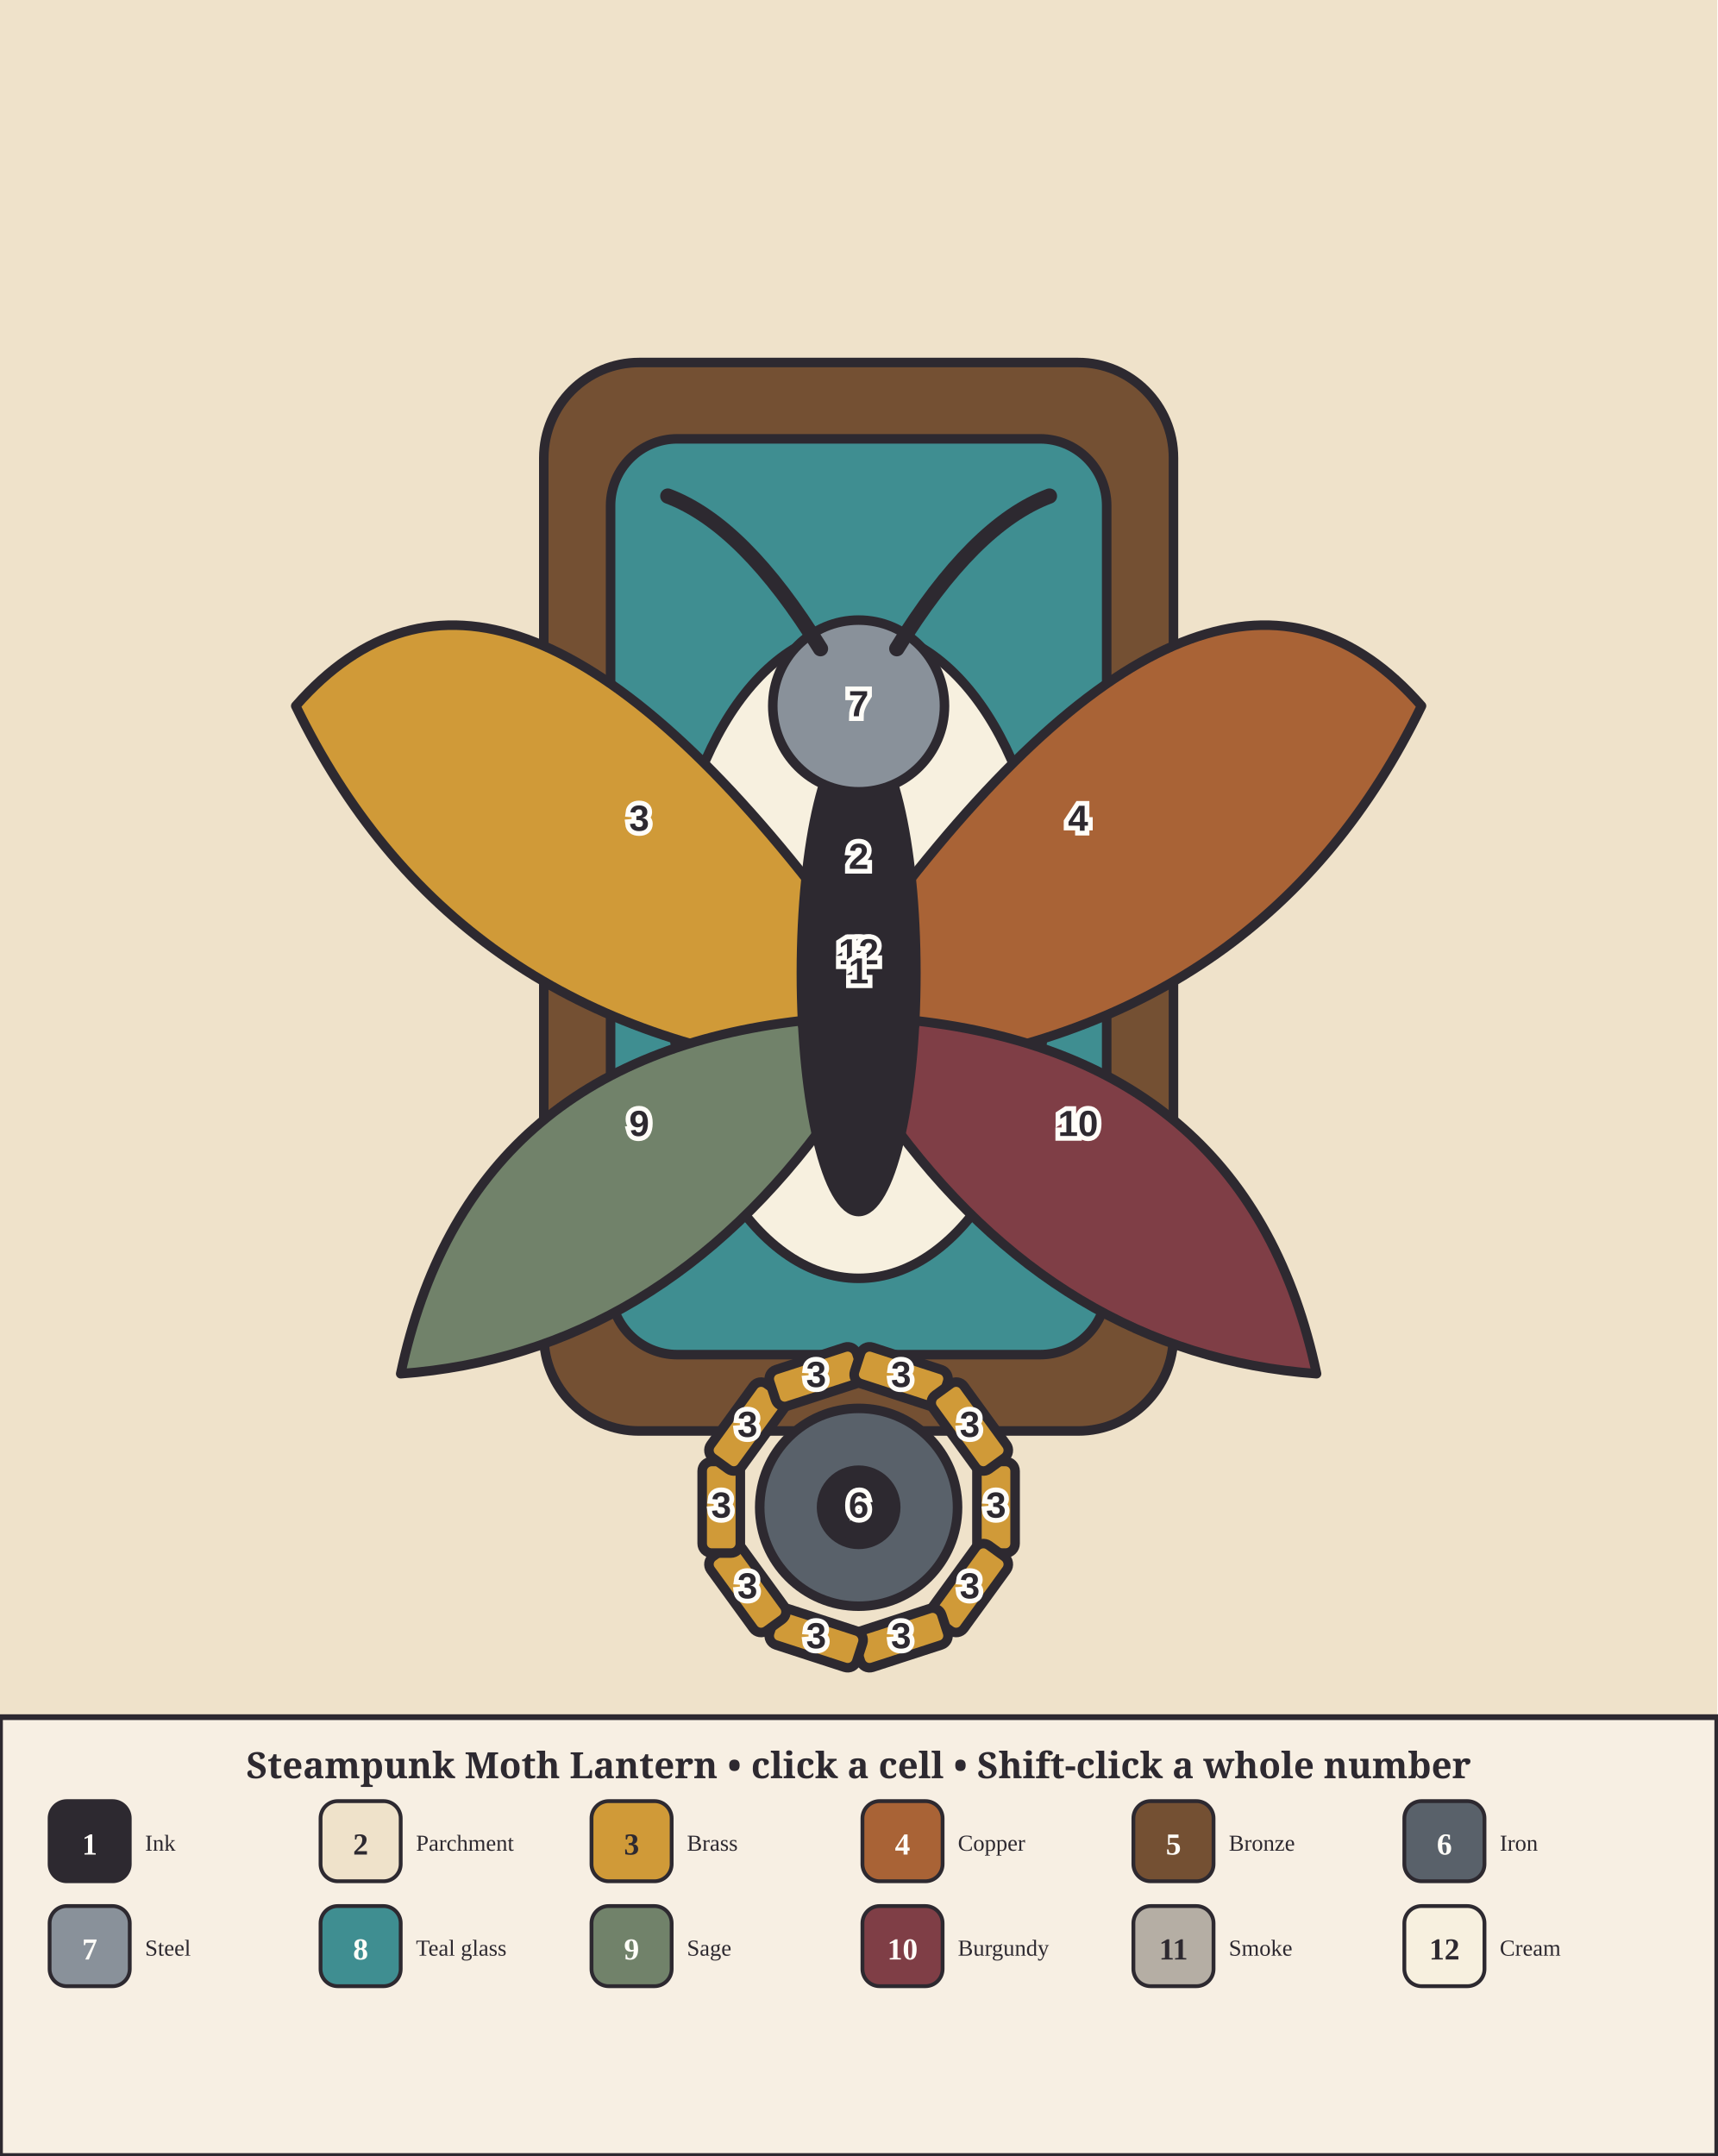
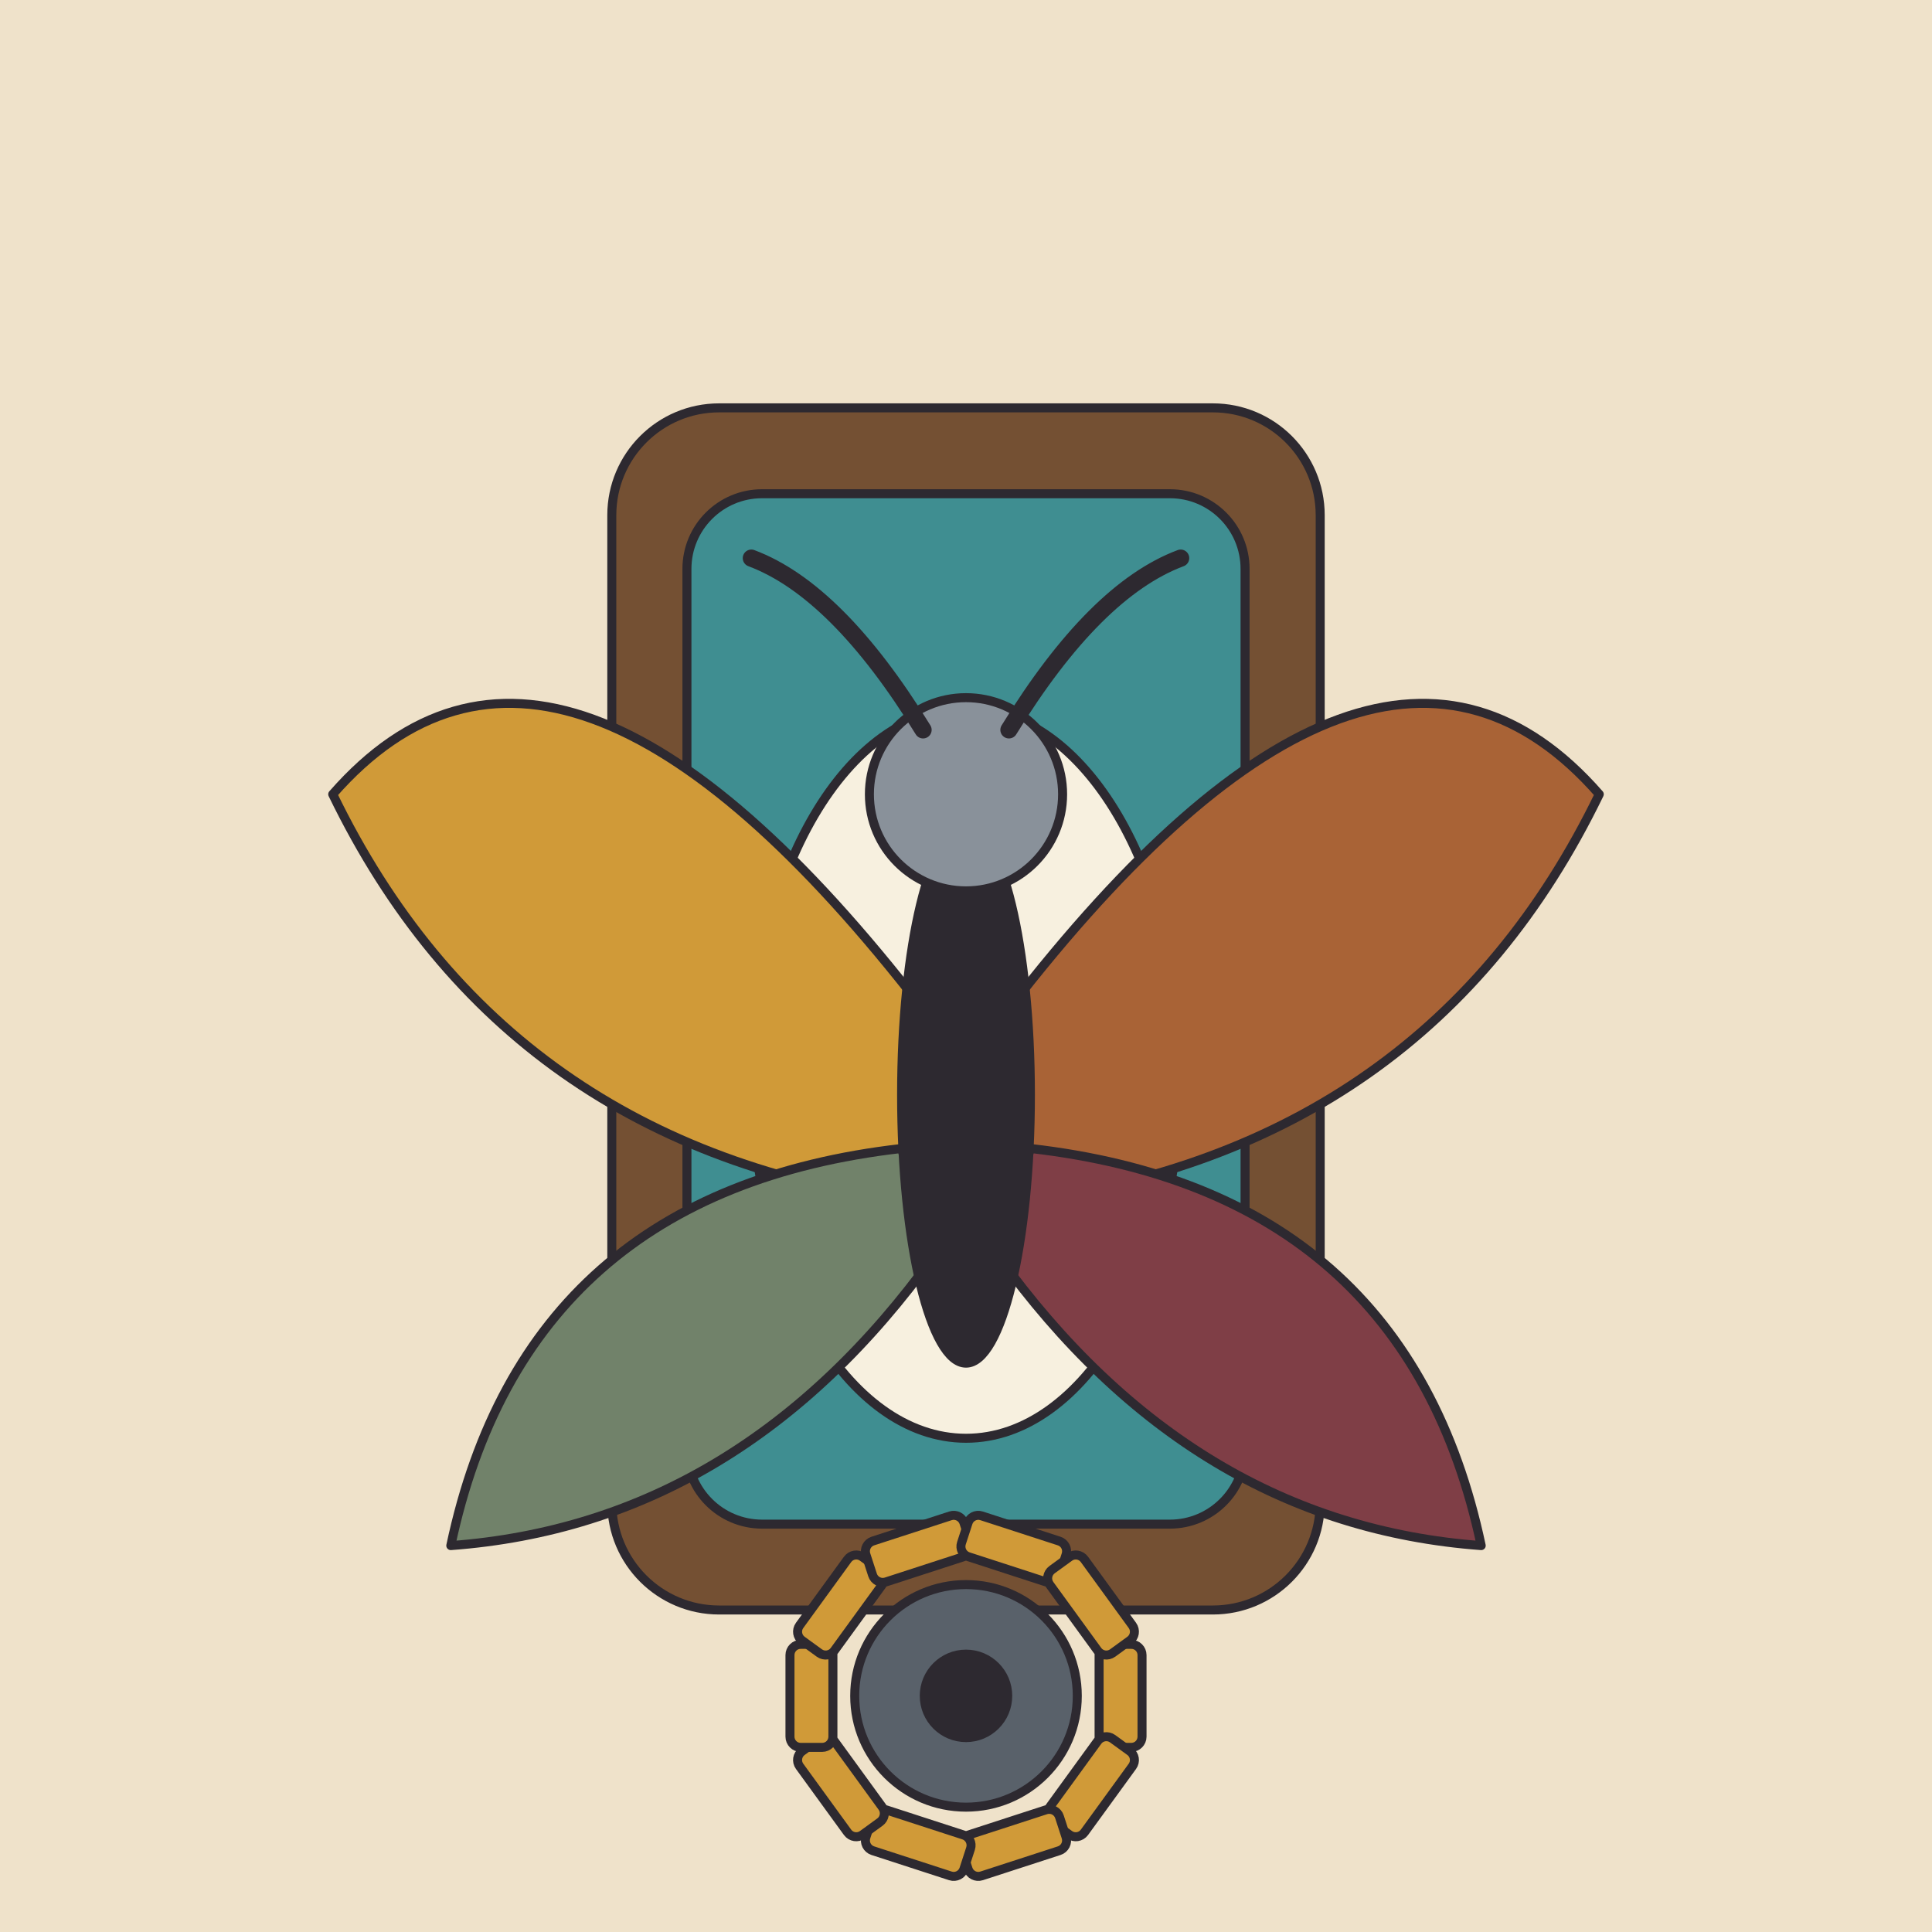
- <svg xmlns="http://www.w3.org/2000/svg" width="900" height="1130" viewBox="0 0 900 1130" role="img" aria-labelledby="title desc">
-   <style>
- .region{cursor:pointer;transition:filter .12s ease,fill .12s ease;vector-effect:non-scaling-stroke}.region:hover,.region:focus{filter:brightness(.92);stroke-width:8;outline:none}.number{font-family:Arial,sans-serif;font-size:19px;font-weight:900;fill:#2d2930;stroke:#fffdf8;stroke-width:5;paint-order:stroke fill;pointer-events:none}.swatch{cursor:pointer}.swatch:hover{filter:brightness(.92)}
- </style>
+ <svg xmlns="http://www.w3.org/2000/svg" width="900" height="900" viewBox="0 0 900 900" role="img" aria-labelledby="title desc" data-pbn-preview="colored" data-pbn-standard="mandala-v5-reference-based">
+   <style>:root{--line:#2d2930;--paper:#fffdf8;--panel:#f7efe3;--wood:#6f5a43}
+ .region{cursor:pointer;transition:filter .12s ease,fill .12s ease,stroke .12s ease;vector-effect:non-scaling-stroke;stroke-linejoin:round;stroke-linecap:round}
+ .region:hover,.region:focus{filter:brightness(.92);outline:none}
+ .pbn-number{font-family:Arial,Helvetica,sans-serif;font-weight:900;fill:#2d2930;stroke:#fffdf8;stroke-width:5;paint-order:stroke fill;pointer-events:none}
+ .legend-label{font-family:Arial,Helvetica,sans-serif;fill:#2d2930}
+ .legend-swatch{stroke:#2d2930;stroke-width:2}
+ .control{cursor:pointer}.control:hover{filter:brightness(.95)}</style>
  <rect width="900" height="900" fill="#fffdf8" />
-   <g id="artwork">
-     <rect x="0" y="0" width="900" height="900" stroke-width="0" fill="#efe2ca" stroke="#2d2930" stroke-linejoin="round" stroke-linecap="round" class="region" data-color="2" data-suggested="#efe2ca" tabindex="0" role="button" aria-label="Paint region 1, color 2" id="region-001" />
-     <rect x="285" y="190" width="330" height="560" rx="50" fill="#745033" stroke="#2d2930" stroke-width="5" stroke-linejoin="round" stroke-linecap="round" class="region" data-color="5" data-suggested="#745033" tabindex="0" role="button" aria-label="Paint region 2, color 5" id="region-002" />
-     <rect x="320" y="230" width="260" height="480" rx="35" fill="#3f8e91" stroke="#2d2930" stroke-width="5" stroke-linejoin="round" stroke-linecap="round" class="region" data-color="8" data-suggested="#3f8e91" tabindex="0" role="button" aria-label="Paint region 3, color 8" id="region-003" />
-     <ellipse cx="450" cy="500" rx="100" ry="170" fill="#f7f0df" stroke="#2d2930" stroke-width="5" stroke-linejoin="round" stroke-linecap="round" class="region" data-color="12" data-suggested="#f7f0df" tabindex="0" role="button" aria-label="Paint region 4, color 12" id="region-004" />
-     <path d="M430 470 Q260 250 155 370 Q235 535 425 560 Z" fill="#d09a38" stroke="#2d2930" stroke-width="5" stroke-linejoin="round" stroke-linecap="round" class="region" data-color="3" data-suggested="#d09a38" tabindex="0" role="button" aria-label="Paint region 5, color 3" id="region-005" />
-     <path d="M470 470 Q640 250 745 370 Q665 535 475 560 Z" fill="#a96336" stroke="#2d2930" stroke-width="5" stroke-linejoin="round" stroke-linecap="round" class="region" data-color="4" data-suggested="#a96336" tabindex="0" role="button" aria-label="Paint region 6, color 4" id="region-006" />
-     <path d="M420 535 Q245 555 210 720 Q345 710 435 585 Z" fill="#71826a" stroke="#2d2930" stroke-width="5" stroke-linejoin="round" stroke-linecap="round" class="region" data-color="9" data-suggested="#71826a" tabindex="0" role="button" aria-label="Paint region 7, color 9" id="region-007" />
-     <path d="M480 535 Q655 555 690 720 Q555 710 465 585 Z" fill="#7f3e46" stroke="#2d2930" stroke-width="5" stroke-linejoin="round" stroke-linecap="round" class="region" data-color="10" data-suggested="#7f3e46" tabindex="0" role="button" aria-label="Paint region 8, color 10" id="region-008" />
-     <ellipse cx="450" cy="510" rx="30" ry="125" fill="#2d2930" stroke="#2d2930" stroke-width="5" stroke-linejoin="round" stroke-linecap="round" class="region" data-color="1" data-suggested="#2d2930" tabindex="0" role="button" aria-label="Paint region 9, color 1" id="region-009" />
-     <circle cx="450" cy="370" r="45" fill="#89919a" stroke="#2d2930" stroke-width="5" stroke-linejoin="round" stroke-linecap="round" class="region" data-color="7" data-suggested="#89919a" tabindex="0" role="button" aria-label="Paint region 10, color 7" id="region-010" />
-     <path d="M430 340 Q390 275 350 260 M470 340 Q510 275 550 260" fill="none" stroke-width="8" stroke="#2d2930" stroke-linejoin="round" stroke-linecap="round" class="region" data-color="1" data-suggested="#2d2930" tabindex="0" role="button" aria-label="Paint region 11, color 1" id="region-011" />
-     <rect x="512.0" y="766.0" width="20" height="48" rx="5" transform="rotate(0.0 522.0 790.0)" fill="#d09a38" stroke="#2d2930" stroke-width="5" stroke-linejoin="round" stroke-linecap="round" class="region" data-color="3" data-suggested="#d09a38" tabindex="0" role="button" aria-label="Paint region 12, color 3" id="region-012" />
-     <rect x="498.249" y="808.321" width="20" height="48" rx="5" transform="rotate(36.0 508.2492 832.3205)" fill="#d09a38" stroke="#2d2930" stroke-width="5" stroke-linejoin="round" stroke-linecap="round" class="region" data-color="3" data-suggested="#d09a38" tabindex="0" role="button" aria-label="Paint region 13, color 3" id="region-013" />
-     <rect x="462.249" y="834.476" width="20" height="48" rx="5" transform="rotate(72.0 472.2492 858.4761)" fill="#d09a38" stroke="#2d2930" stroke-width="5" stroke-linejoin="round" stroke-linecap="round" class="region" data-color="3" data-suggested="#d09a38" tabindex="0" role="button" aria-label="Paint region 14, color 3" id="region-014" />
-     <rect x="417.751" y="834.476" width="20" height="48" rx="5" transform="rotate(108.0 427.7508 858.4761)" fill="#d09a38" stroke="#2d2930" stroke-width="5" stroke-linejoin="round" stroke-linecap="round" class="region" data-color="3" data-suggested="#d09a38" tabindex="0" role="button" aria-label="Paint region 15, color 3" id="region-015" />
-     <rect x="381.751" y="808.321" width="20" height="48" rx="5" transform="rotate(144.0 391.7508 832.3205)" fill="#d09a38" stroke="#2d2930" stroke-width="5" stroke-linejoin="round" stroke-linecap="round" class="region" data-color="3" data-suggested="#d09a38" tabindex="0" role="button" aria-label="Paint region 16, color 3" id="region-016" />
-     <rect x="368.0" y="766.0" width="20" height="48" rx="5" transform="rotate(180.0 378.0 790.0)" fill="#d09a38" stroke="#2d2930" stroke-width="5" stroke-linejoin="round" stroke-linecap="round" class="region" data-color="3" data-suggested="#d09a38" tabindex="0" role="button" aria-label="Paint region 17, color 3" id="region-017" />
-     <rect x="381.751" y="723.679" width="20" height="48" rx="5" transform="rotate(216.0 391.7508 747.6795)" fill="#d09a38" stroke="#2d2930" stroke-width="5" stroke-linejoin="round" stroke-linecap="round" class="region" data-color="3" data-suggested="#d09a38" tabindex="0" role="button" aria-label="Paint region 18, color 3" id="region-018" />
-     <rect x="417.751" y="697.524" width="20" height="48" rx="5" transform="rotate(252.0 427.7508 721.5239)" fill="#d09a38" stroke="#2d2930" stroke-width="5" stroke-linejoin="round" stroke-linecap="round" class="region" data-color="3" data-suggested="#d09a38" tabindex="0" role="button" aria-label="Paint region 19, color 3" id="region-019" />
-     <rect x="462.249" y="697.524" width="20" height="48" rx="5" transform="rotate(288.0 472.2492 721.5239)" fill="#d09a38" stroke="#2d2930" stroke-width="5" stroke-linejoin="round" stroke-linecap="round" class="region" data-color="3" data-suggested="#d09a38" tabindex="0" role="button" aria-label="Paint region 20, color 3" id="region-020" />
-     <rect x="498.249" y="723.679" width="20" height="48" rx="5" transform="rotate(324.0 508.2492 747.6795)" fill="#d09a38" stroke="#2d2930" stroke-width="5" stroke-linejoin="round" stroke-linecap="round" class="region" data-color="3" data-suggested="#d09a38" tabindex="0" role="button" aria-label="Paint region 21, color 3" id="region-021" />
-     <circle cx="450" cy="790" r="51.84" fill="#59616a" stroke="#2d2930" stroke-width="5" stroke-linejoin="round" stroke-linecap="round" class="region" data-color="6" data-suggested="#59616a" tabindex="0" role="button" aria-label="Paint region 22, color 6" id="region-022" />
-     <circle cx="450" cy="790" r="19.44" fill="#2d2930" stroke="#2d2930" stroke-width="5" stroke-linejoin="round" stroke-linecap="round" class="region" data-color="1" data-suggested="#2d2930" tabindex="0" role="button" aria-label="Paint region 23, color 1" id="region-023" />
+   <g id="art-stage" transform="translate(0.000 0.000) scale(1)">
+     <g id="artwork">
+       <rect x="0" y="0" width="900" height="900" stroke-width="0" fill="#efe2ca" stroke="#2d2930" stroke-linejoin="round" stroke-linecap="round" class="region" data-color="2" data-suggested="#efe2ca" tabindex="0" role="button" aria-label="Paint region 1, color 2" id="region-001" vector-effect="non-scaling-stroke" data-paint-mode="fill" />
+       <rect x="285" y="190" width="330" height="560" rx="50" fill="#745033" stroke="#2d2930" stroke-width="4.2" stroke-linejoin="round" stroke-linecap="round" class="region" data-color="5" data-suggested="#745033" tabindex="0" role="button" aria-label="Paint region 2, color 5" id="region-002" vector-effect="non-scaling-stroke" data-paint-mode="fill" />
+       <rect x="320" y="230" width="260" height="480" rx="35" fill="#3f8e91" stroke="#2d2930" stroke-width="4.2" stroke-linejoin="round" stroke-linecap="round" class="region" data-color="8" data-suggested="#3f8e91" tabindex="0" role="button" aria-label="Paint region 3, color 8" id="region-003" vector-effect="non-scaling-stroke" data-paint-mode="fill" />
+       <ellipse cx="450" cy="500" rx="100" ry="170" fill="#f7f0df" stroke="#2d2930" stroke-width="4.2" stroke-linejoin="round" stroke-linecap="round" class="region" data-color="12" data-suggested="#f7f0df" tabindex="0" role="button" aria-label="Paint region 4, color 12" id="region-004" vector-effect="non-scaling-stroke" data-paint-mode="fill" />
+       <path d="M430 470 Q260 250 155 370 Q235 535 425 560 Z" fill="#d09a38" stroke="#2d2930" stroke-width="4.2" stroke-linejoin="round" stroke-linecap="round" class="region" data-color="3" data-suggested="#d09a38" tabindex="0" role="button" aria-label="Paint region 5, color 3" id="region-005" vector-effect="non-scaling-stroke" data-paint-mode="fill" />
+       <path d="M470 470 Q640 250 745 370 Q665 535 475 560 Z" fill="#a96336" stroke="#2d2930" stroke-width="4.2" stroke-linejoin="round" stroke-linecap="round" class="region" data-color="4" data-suggested="#a96336" tabindex="0" role="button" aria-label="Paint region 6, color 4" id="region-006" vector-effect="non-scaling-stroke" data-paint-mode="fill" />
+       <path d="M420 535 Q245 555 210 720 Q345 710 435 585 Z" fill="#71826a" stroke="#2d2930" stroke-width="4.2" stroke-linejoin="round" stroke-linecap="round" class="region" data-color="9" data-suggested="#71826a" tabindex="0" role="button" aria-label="Paint region 7, color 9" id="region-007" vector-effect="non-scaling-stroke" data-paint-mode="fill" />
+       <path d="M480 535 Q655 555 690 720 Q555 710 465 585 Z" fill="#7f3e46" stroke="#2d2930" stroke-width="4.2" stroke-linejoin="round" stroke-linecap="round" class="region" data-color="10" data-suggested="#7f3e46" tabindex="0" role="button" aria-label="Paint region 8, color 10" id="region-008" vector-effect="non-scaling-stroke" data-paint-mode="fill" />
+       <ellipse cx="450" cy="510" rx="30" ry="125" fill="#2d2930" stroke="#2d2930" stroke-width="4.2" stroke-linejoin="round" stroke-linecap="round" class="region" data-color="1" data-suggested="#2d2930" tabindex="0" role="button" aria-label="Paint region 9, color 1" id="region-009" vector-effect="non-scaling-stroke" data-paint-mode="fill" />
+       <circle cx="450" cy="370" r="45" fill="#89919a" stroke="#2d2930" stroke-width="4.2" stroke-linejoin="round" stroke-linecap="round" class="region" data-color="7" data-suggested="#89919a" tabindex="0" role="button" aria-label="Paint region 10, color 7" id="region-010" vector-effect="non-scaling-stroke" data-paint-mode="fill" />
+       <path d="M430 340 Q390 275 350 260 M470 340 Q510 275 550 260" fill="none" stroke-width="8" stroke="#2d2930" stroke-linejoin="round" stroke-linecap="round" class="region" data-color="1" data-suggested="#2d2930" tabindex="0" role="button" aria-label="Paint region 11, color 1" id="region-011" vector-effect="non-scaling-stroke" data-paint-mode="stroke" />
+       <rect x="512.0" y="766.0" width="20" height="48" rx="5" transform="rotate(0.0 522.0 790.0)" fill="#d09a38" stroke="#2d2930" stroke-width="4.2" stroke-linejoin="round" stroke-linecap="round" class="region" data-color="3" data-suggested="#d09a38" tabindex="0" role="button" aria-label="Paint region 12, color 3" id="region-012" vector-effect="non-scaling-stroke" data-paint-mode="fill" />
+       <rect x="498.249" y="808.321" width="20" height="48" rx="5" transform="rotate(36.0 508.2492 832.3205)" fill="#d09a38" stroke="#2d2930" stroke-width="4.2" stroke-linejoin="round" stroke-linecap="round" class="region" data-color="3" data-suggested="#d09a38" tabindex="0" role="button" aria-label="Paint region 13, color 3" id="region-013" vector-effect="non-scaling-stroke" data-paint-mode="fill" />
+       <rect x="462.249" y="834.476" width="20" height="48" rx="5" transform="rotate(72.0 472.2492 858.4761)" fill="#d09a38" stroke="#2d2930" stroke-width="4.2" stroke-linejoin="round" stroke-linecap="round" class="region" data-color="3" data-suggested="#d09a38" tabindex="0" role="button" aria-label="Paint region 14, color 3" id="region-014" vector-effect="non-scaling-stroke" data-paint-mode="fill" />
+       <rect x="417.751" y="834.476" width="20" height="48" rx="5" transform="rotate(108.0 427.7508 858.4761)" fill="#d09a38" stroke="#2d2930" stroke-width="4.2" stroke-linejoin="round" stroke-linecap="round" class="region" data-color="3" data-suggested="#d09a38" tabindex="0" role="button" aria-label="Paint region 15, color 3" id="region-015" vector-effect="non-scaling-stroke" data-paint-mode="fill" />
+       <rect x="381.751" y="808.321" width="20" height="48" rx="5" transform="rotate(144.0 391.7508 832.3205)" fill="#d09a38" stroke="#2d2930" stroke-width="4.2" stroke-linejoin="round" stroke-linecap="round" class="region" data-color="3" data-suggested="#d09a38" tabindex="0" role="button" aria-label="Paint region 16, color 3" id="region-016" vector-effect="non-scaling-stroke" data-paint-mode="fill" />
+       <rect x="368.0" y="766.0" width="20" height="48" rx="5" transform="rotate(180.0 378.0 790.0)" fill="#d09a38" stroke="#2d2930" stroke-width="4.2" stroke-linejoin="round" stroke-linecap="round" class="region" data-color="3" data-suggested="#d09a38" tabindex="0" role="button" aria-label="Paint region 17, color 3" id="region-017" vector-effect="non-scaling-stroke" data-paint-mode="fill" />
+       <rect x="381.751" y="723.679" width="20" height="48" rx="5" transform="rotate(216.0 391.7508 747.6795)" fill="#d09a38" stroke="#2d2930" stroke-width="4.2" stroke-linejoin="round" stroke-linecap="round" class="region" data-color="3" data-suggested="#d09a38" tabindex="0" role="button" aria-label="Paint region 18, color 3" id="region-018" vector-effect="non-scaling-stroke" data-paint-mode="fill" />
+       <rect x="417.751" y="697.524" width="20" height="48" rx="5" transform="rotate(252.0 427.7508 721.5239)" fill="#d09a38" stroke="#2d2930" stroke-width="4.2" stroke-linejoin="round" stroke-linecap="round" class="region" data-color="3" data-suggested="#d09a38" tabindex="0" role="button" aria-label="Paint region 19, color 3" id="region-019" vector-effect="non-scaling-stroke" data-paint-mode="fill" />
+       <rect x="462.249" y="697.524" width="20" height="48" rx="5" transform="rotate(288.0 472.2492 721.5239)" fill="#d09a38" stroke="#2d2930" stroke-width="4.2" stroke-linejoin="round" stroke-linecap="round" class="region" data-color="3" data-suggested="#d09a38" tabindex="0" role="button" aria-label="Paint region 20, color 3" id="region-020" vector-effect="non-scaling-stroke" data-paint-mode="fill" />
+       <rect x="498.249" y="723.679" width="20" height="48" rx="5" transform="rotate(324.0 508.2492 747.6795)" fill="#d09a38" stroke="#2d2930" stroke-width="4.2" stroke-linejoin="round" stroke-linecap="round" class="region" data-color="3" data-suggested="#d09a38" tabindex="0" role="button" aria-label="Paint region 21, color 3" id="region-021" vector-effect="non-scaling-stroke" data-paint-mode="fill" />
+       <circle cx="450" cy="790" r="51.84" fill="#59616a" stroke="#2d2930" stroke-width="4.2" stroke-linejoin="round" stroke-linecap="round" class="region" data-color="6" data-suggested="#59616a" tabindex="0" role="button" aria-label="Paint region 22, color 6" id="region-022" vector-effect="non-scaling-stroke" data-paint-mode="fill" />
+       <circle cx="450" cy="790" r="19.44" fill="#2d2930" stroke="#2d2930" stroke-width="4.2" stroke-linejoin="round" stroke-linecap="round" class="region" data-color="1" data-suggested="#2d2930" tabindex="0" role="button" aria-label="Paint region 23, color 1" id="region-023" vector-effect="non-scaling-stroke" data-paint-mode="fill" />
+     </g>
+     <g id="number-labels" pointer-events="none" />
  </g>
-   <g id="number-labels" pointer-events="none">
-     <text class="number" x="450" y="450" text-anchor="middle" dominant-baseline="middle">2</text>
-     <text class="number" x="450" y="500" text-anchor="middle" dominant-baseline="middle">5</text>
-     <text class="number" x="450" y="500" text-anchor="middle" dominant-baseline="middle">8</text>
-     <text class="number" x="450" y="500" text-anchor="middle" dominant-baseline="middle">12</text>
-     <text class="number" x="335" y="430" text-anchor="middle" dominant-baseline="middle">3</text>
-     <text class="number" x="565" y="430" text-anchor="middle" dominant-baseline="middle">4</text>
-     <text class="number" x="335" y="590" text-anchor="middle" dominant-baseline="middle">9</text>
-     <text class="number" x="565" y="590" text-anchor="middle" dominant-baseline="middle">10</text>
-     <text class="number" x="450" y="510" text-anchor="middle" dominant-baseline="middle">1</text>
-     <text class="number" x="450" y="370" text-anchor="middle" dominant-baseline="middle">7</text>
-     <text class="number" x="522.0" y="790.0" text-anchor="middle" dominant-baseline="middle">3</text>
-     <text class="number" x="508.249" y="832.321" text-anchor="middle" dominant-baseline="middle">3</text>
-     <text class="number" x="472.249" y="858.476" text-anchor="middle" dominant-baseline="middle">3</text>
-     <text class="number" x="427.751" y="858.476" text-anchor="middle" dominant-baseline="middle">3</text>
-     <text class="number" x="391.751" y="832.321" text-anchor="middle" dominant-baseline="middle">3</text>
-     <text class="number" x="378.0" y="790.0" text-anchor="middle" dominant-baseline="middle">3</text>
-     <text class="number" x="391.751" y="747.679" text-anchor="middle" dominant-baseline="middle">3</text>
-     <text class="number" x="427.751" y="721.524" text-anchor="middle" dominant-baseline="middle">3</text>
-     <text class="number" x="472.249" y="721.524" text-anchor="middle" dominant-baseline="middle">3</text>
-     <text class="number" x="508.249" y="747.679" text-anchor="middle" dominant-baseline="middle">3</text>
-     <text class="number" x="450" y="790" text-anchor="middle" dominant-baseline="middle">6</text>
-   </g>
-   <rect y="900" width="900" height="230" fill="#f7efe3" stroke="#2d2930" stroke-width="3" />
-   <text x="450.0" y="932" text-anchor="middle" font-family="Georgia,serif" font-size="19" font-weight="700" fill="#2d2930">Steampunk Moth Lantern • click a cell • Shift-click a whole number</text>
-   <g id="palette">
-     <g class="swatch" data-palette-number="1" transform="translate(26,944)" tabindex="0" role="button" aria-label="Paint every color 1 region">
-       <rect width="42" height="42" rx="9" fill="#2d2930" stroke="#2d2930" stroke-width="2" />
-       <text x="21" y="28" text-anchor="middle" font-size="16" font-weight="900" fill="#fffdf8">1</text>
-       <text x="50" y="26" font-size="12" fill="#2d2930">Ink</text>
-     </g>
-     <g class="swatch" data-palette-number="2" transform="translate(168,944)" tabindex="0" role="button" aria-label="Paint every color 2 region">
-       <rect width="42" height="42" rx="9" fill="#efe2ca" stroke="#2d2930" stroke-width="2" />
-       <text x="21" y="28" text-anchor="middle" font-size="16" font-weight="900" fill="#2d2930">2</text>
-       <text x="50" y="26" font-size="12" fill="#2d2930">Parchment</text>
-     </g>
-     <g class="swatch" data-palette-number="3" transform="translate(310,944)" tabindex="0" role="button" aria-label="Paint every color 3 region">
-       <rect width="42" height="42" rx="9" fill="#d09a38" stroke="#2d2930" stroke-width="2" />
-       <text x="21" y="28" text-anchor="middle" font-size="16" font-weight="900" fill="#2d2930">3</text>
-       <text x="50" y="26" font-size="12" fill="#2d2930">Brass</text>
-     </g>
-     <g class="swatch" data-palette-number="4" transform="translate(452,944)" tabindex="0" role="button" aria-label="Paint every color 4 region">
-       <rect width="42" height="42" rx="9" fill="#a96336" stroke="#2d2930" stroke-width="2" />
-       <text x="21" y="28" text-anchor="middle" font-size="16" font-weight="900" fill="#fffdf8">4</text>
-       <text x="50" y="26" font-size="12" fill="#2d2930">Copper</text>
-     </g>
-     <g class="swatch" data-palette-number="5" transform="translate(594,944)" tabindex="0" role="button" aria-label="Paint every color 5 region">
-       <rect width="42" height="42" rx="9" fill="#745033" stroke="#2d2930" stroke-width="2" />
-       <text x="21" y="28" text-anchor="middle" font-size="16" font-weight="900" fill="#fffdf8">5</text>
-       <text x="50" y="26" font-size="12" fill="#2d2930">Bronze</text>
-     </g>
-     <g class="swatch" data-palette-number="6" transform="translate(736,944)" tabindex="0" role="button" aria-label="Paint every color 6 region">
-       <rect width="42" height="42" rx="9" fill="#59616a" stroke="#2d2930" stroke-width="2" />
-       <text x="21" y="28" text-anchor="middle" font-size="16" font-weight="900" fill="#fffdf8">6</text>
-       <text x="50" y="26" font-size="12" fill="#2d2930">Iron</text>
-     </g>
-     <g class="swatch" data-palette-number="7" transform="translate(26,999)" tabindex="0" role="button" aria-label="Paint every color 7 region">
-       <rect width="42" height="42" rx="9" fill="#89919a" stroke="#2d2930" stroke-width="2" />
-       <text x="21" y="28" text-anchor="middle" font-size="16" font-weight="900" fill="#fffdf8">7</text>
-       <text x="50" y="26" font-size="12" fill="#2d2930">Steel</text>
-     </g>
-     <g class="swatch" data-palette-number="8" transform="translate(168,999)" tabindex="0" role="button" aria-label="Paint every color 8 region">
-       <rect width="42" height="42" rx="9" fill="#3f8e91" stroke="#2d2930" stroke-width="2" />
-       <text x="21" y="28" text-anchor="middle" font-size="16" font-weight="900" fill="#fffdf8">8</text>
-       <text x="50" y="26" font-size="12" fill="#2d2930">Teal glass</text>
-     </g>
-     <g class="swatch" data-palette-number="9" transform="translate(310,999)" tabindex="0" role="button" aria-label="Paint every color 9 region">
-       <rect width="42" height="42" rx="9" fill="#71826a" stroke="#2d2930" stroke-width="2" />
-       <text x="21" y="28" text-anchor="middle" font-size="16" font-weight="900" fill="#fffdf8">9</text>
-       <text x="50" y="26" font-size="12" fill="#2d2930">Sage</text>
-     </g>
-     <g class="swatch" data-palette-number="10" transform="translate(452,999)" tabindex="0" role="button" aria-label="Paint every color 10 region">
-       <rect width="42" height="42" rx="9" fill="#7f3e46" stroke="#2d2930" stroke-width="2" />
-       <text x="21" y="28" text-anchor="middle" font-size="16" font-weight="900" fill="#fffdf8">10</text>
-       <text x="50" y="26" font-size="12" fill="#2d2930">Burgundy</text>
-     </g>
-     <g class="swatch" data-palette-number="11" transform="translate(594,999)" tabindex="0" role="button" aria-label="Paint every color 11 region">
-       <rect width="42" height="42" rx="9" fill="#b5aea4" stroke="#2d2930" stroke-width="2" />
-       <text x="21" y="28" text-anchor="middle" font-size="16" font-weight="900" fill="#2d2930">11</text>
-       <text x="50" y="26" font-size="12" fill="#2d2930">Smoke</text>
-     </g>
-     <g class="swatch" data-palette-number="12" transform="translate(736,999)" tabindex="0" role="button" aria-label="Paint every color 12 region">
-       <rect width="42" height="42" rx="9" fill="#f7f0df" stroke="#2d2930" stroke-width="2" />
-       <text x="21" y="28" text-anchor="middle" font-size="16" font-weight="900" fill="#2d2930">12</text>
-       <text x="50" y="26" font-size="12" fill="#2d2930">Cream</text>
-     </g>
+   <g id="legend" display="none">
+     <rect id="legend-bg" x="15" y="900" width="870" height="220" rx="16" fill="#fffdf8" stroke="#6f5a43" stroke-width="3" />
+     <text x="40" y="930" font-family="Georgia,serif" font-size="18" font-weight="700" fill="#3d342c">Suggested colors — click regions to fill; Shift-click to clear</text>
  </g>
</svg>
